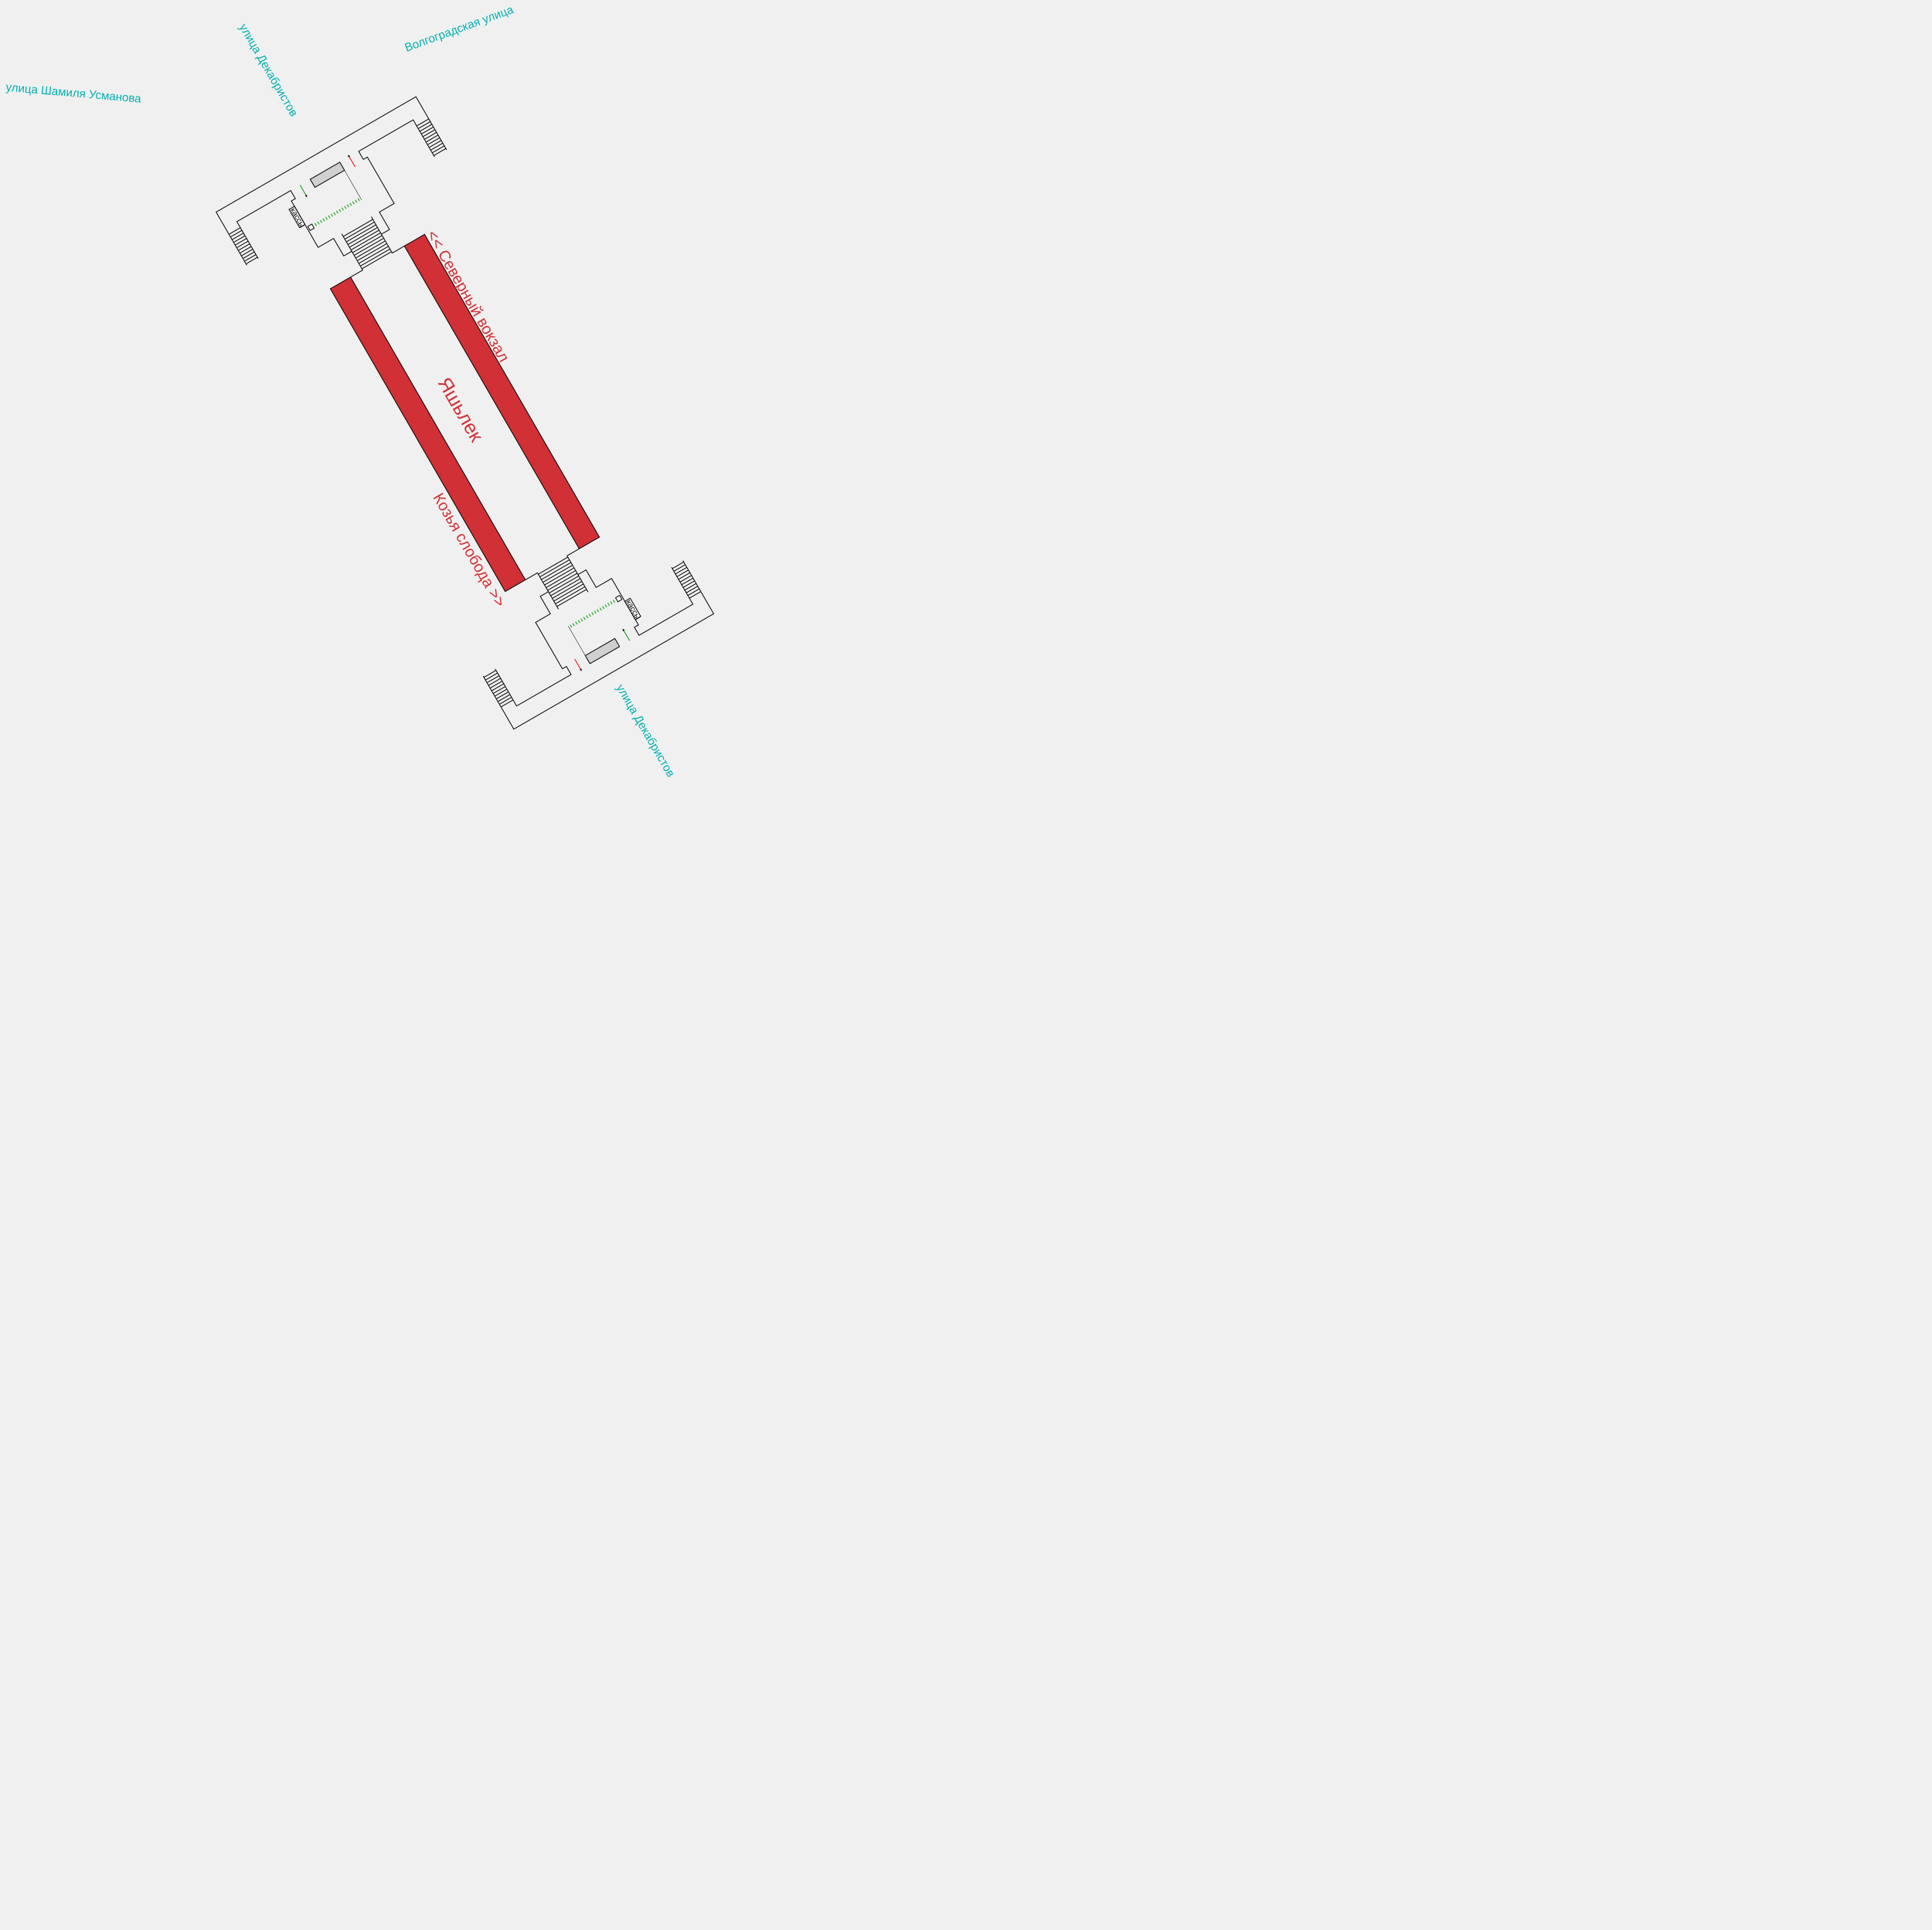
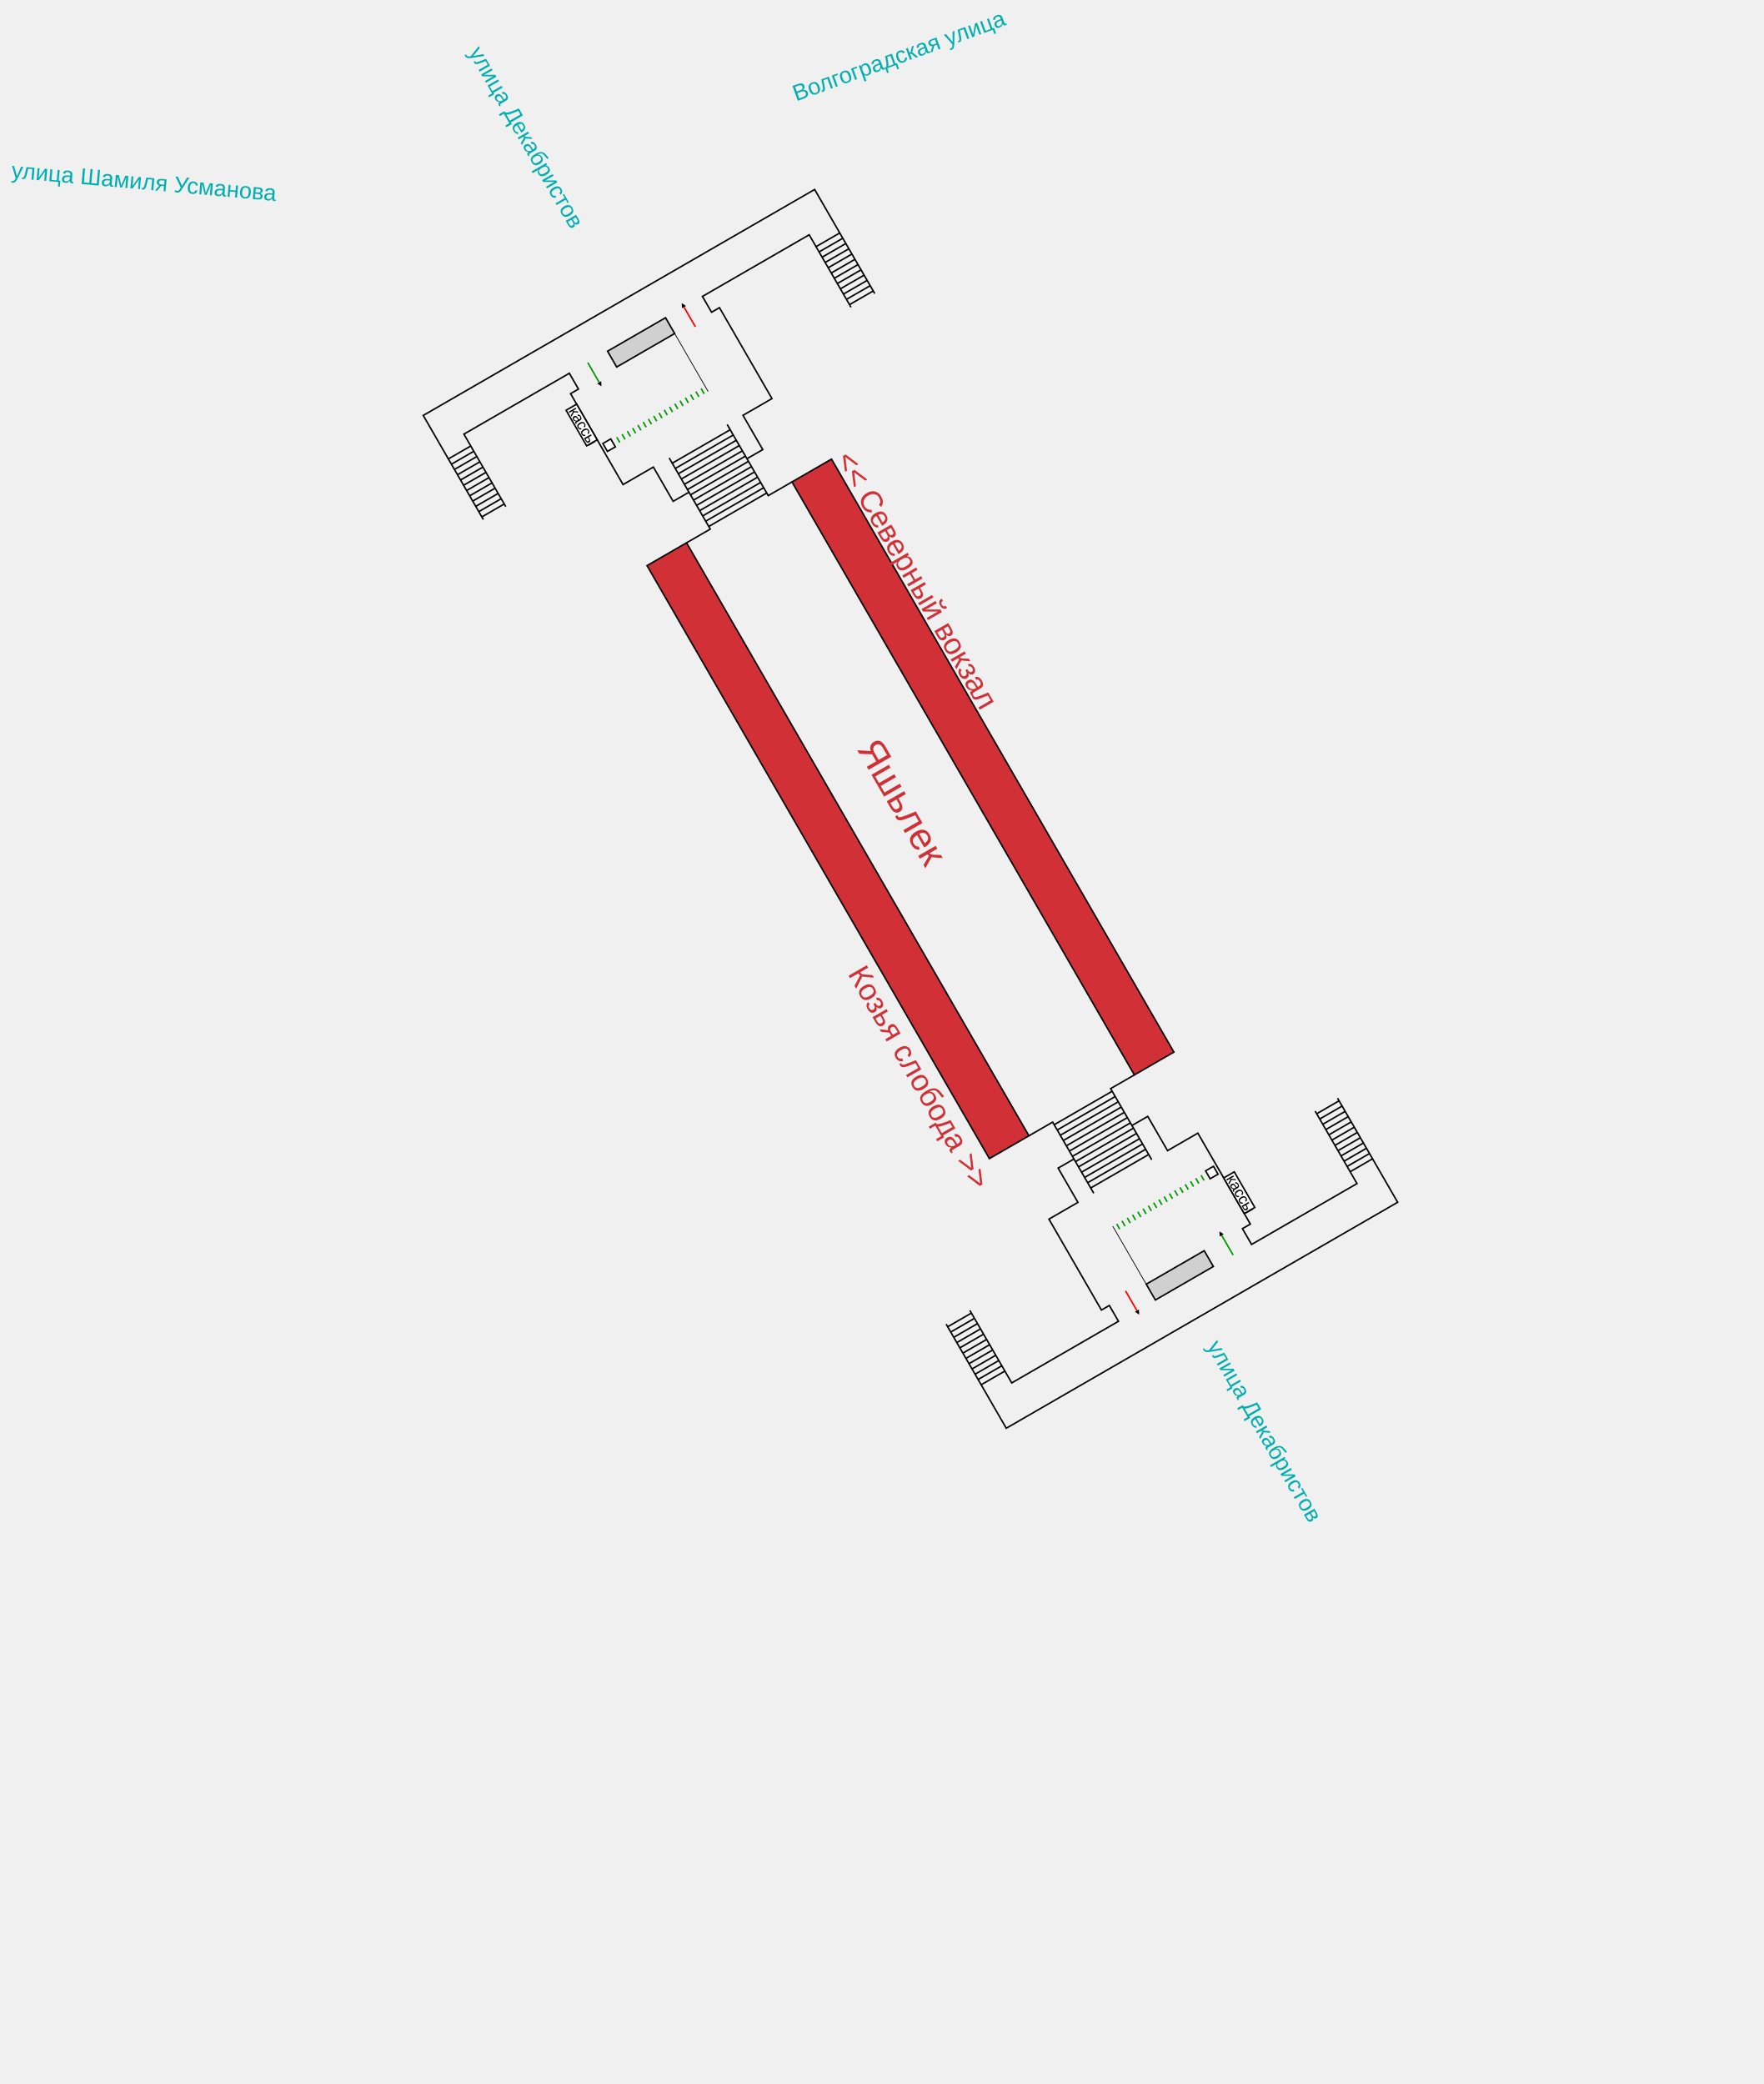
<svg xmlns="http://www.w3.org/2000/svg" baseProfile="full" height="100%" version="1.1" width="100%">
  <defs>
-     <marker id="id83" markerHeight="3" markerUnits="strokeWidth" markerWidth="4" orient="auto" refX="0" refY="5" viewBox="0,0,10,10">
+     <marker id="id10" markerHeight="3" markerUnits="strokeWidth" markerWidth="4" orient="auto" refX="0" refY="5" viewBox="0,0,10,10">
      <path d="M 0 0 L 10 5 L 0 10 z" />
    </marker>
  </defs>
-   <g transform="scale(0.5) rotate(60.0,475,500)">
-     <rect fill="none" height="1000" stroke="none" width="950" x="0" y="0" />
-     <polygon fill="#D03036" points="789,449 789,479 339,479 339,449" stroke="#000000" stroke-width="1" />
-     <polygon fill="#D03036" points="789,369 789,339 339,339 339,369" stroke="#000000" stroke-width="1" />
-     <text fill="#D03036" font-family="Arial" font-size="20" stroke="none" x="637" y="499.0">Козья слобода &gt;&gt;</text>
-     <text fill="#D03036" font-family="Arial" font-size="20" stroke="none" x="340" y="337.0">&lt;&lt; Северный вокзал</text>
-     <text fill="#D03036" font-family="Arial" font-size="25" stroke="none" x="512" y="420.0">Яшьлек</text>
-     <polyline fill="none" points="339,369 339,387 285,387" stroke="#000000" stroke-width="1" />
-     <polyline fill="none" points="285,431 339,431 339,449" stroke="#000000" stroke-width="1" />
-     <polyline fill="none" points="311,387 311,375 285,375 285,353 216,353 216,359 204,359 204,278 259,278" stroke="#000000" stroke-width="1" />
-     <polyline fill="none" points="311,431 311,443 285,443 285,466 216,466 216,460 204,460 204,540 259,540" stroke="#000000" stroke-width="1" />
-     <polyline fill="none" points="259,260 180,260 180,557 259,557" stroke="#000000" stroke-width="1" />
-     <line stroke="#000000" stroke-width="1" x1="337" x2="337" y1="387" y2="431" />
-     <line stroke="#000000" stroke-width="1" x1="333" x2="333" y1="387" y2="431" />
-     <line stroke="#000000" stroke-width="1" x1="329" x2="329" y1="387" y2="431" />
-     <line stroke="#000000" stroke-width="1" x1="325" x2="325" y1="387" y2="431" />
-     <line stroke="#000000" stroke-width="1" x1="321" x2="321" y1="387" y2="431" />
-     <line stroke="#000000" stroke-width="1" x1="317" x2="317" y1="387" y2="431" />
-     <line stroke="#000000" stroke-width="1" x1="313" x2="313" y1="387" y2="431" />
-     <line stroke="#000000" stroke-width="1" x1="309" x2="309" y1="387" y2="431" />
-     <line stroke="#000000" stroke-width="1" x1="305" x2="305" y1="387" y2="431" />
-     <line stroke="#000000" stroke-width="1" x1="301" x2="301" y1="387" y2="431" />
-     <line stroke="#000000" stroke-width="1" x1="297" x2="297" y1="387" y2="431" />
-     <line stroke="#000000" stroke-width="1" x1="293" x2="293" y1="387" y2="431" />
-     <line stroke="#000000" stroke-width="1" x1="289" x2="289" y1="387" y2="431" />
-     <line stroke="#000000" stroke-width="1" x1="257" x2="257" y1="260" y2="278" />
-     <line stroke="#000000" stroke-width="1" x1="253" x2="253" y1="260" y2="278" />
-     <line stroke="#000000" stroke-width="1" x1="249" x2="249" y1="260" y2="278" />
-     <line stroke="#000000" stroke-width="1" x1="245" x2="245" y1="260" y2="278" />
-     <line stroke="#000000" stroke-width="1" x1="241" x2="241" y1="260" y2="278" />
-     <line stroke="#000000" stroke-width="1" x1="237" x2="237" y1="260" y2="278" />
-     <line stroke="#000000" stroke-width="1" x1="233" x2="233" y1="260" y2="278" />
-     <line stroke="#000000" stroke-width="1" x1="229" x2="229" y1="260" y2="278" />
-     <line stroke="#000000" stroke-width="1" x1="225" x2="225" y1="260" y2="278" />
-     <line stroke="#000000" stroke-width="1" x1="221" x2="221" y1="260" y2="278" />
-     <line stroke="#000000" stroke-width="1" x1="217" x2="217" y1="260" y2="278" />
-     <line stroke="#000000" stroke-width="1" x1="213" x2="213" y1="260" y2="278" />
-     <line stroke="#000000" stroke-width="1" x1="257" x2="257" y1="540" y2="557" />
-     <line stroke="#000000" stroke-width="1" x1="253" x2="253" y1="540" y2="557" />
-     <line stroke="#000000" stroke-width="1" x1="249" x2="249" y1="540" y2="557" />
-     <line stroke="#000000" stroke-width="1" x1="245" x2="245" y1="540" y2="557" />
-     <line stroke="#000000" stroke-width="1" x1="241" x2="241" y1="540" y2="557" />
-     <line stroke="#000000" stroke-width="1" x1="237" x2="237" y1="540" y2="557" />
-     <line stroke="#000000" stroke-width="1" x1="233" x2="233" y1="540" y2="557" />
-     <line stroke="#000000" stroke-width="1" x1="229" x2="229" y1="540" y2="557" />
-     <line stroke="#000000" stroke-width="1" x1="225" x2="225" y1="540" y2="557" />
-     <line stroke="#000000" stroke-width="1" x1="221" x2="221" y1="540" y2="557" />
-     <line stroke="#000000" stroke-width="1" x1="217" x2="217" y1="540" y2="557" />
-     <line stroke="#000000" stroke-width="1" x1="213" x2="213" y1="540" y2="557" />
-     <polygon fill="#D0D0D0" points="216,431 216,387 204,387 204,431" stroke="#000000" stroke-width="1" />
-     <polygon fill="#FFFFFF" points="251,474 251,466 224,466 224,474" stroke="#000000" stroke-width="1" />
-     <text fill="#000000" font-family="Arial" font-size="10" stroke="none" x="225" y="473.0">кассы</text>
-     <polygon fill="#FFFFFF" points="261,464 255,464 255,458 261,458" stroke="#000000" stroke-width="1" />
-     <polyline fill="none" points="216,387 260,387" stroke="#000000" stroke-width="0.5" />
-     <line stroke="#009900" stroke-width="1" x1="260" x2="256" y1="390" y2="390" />
-     <line stroke="#009900" stroke-width="1" x1="260" x2="256" y1="394" y2="394" />
-     <line stroke="#009900" stroke-width="1" x1="260" x2="256" y1="398" y2="398" />
-     <line stroke="#009900" stroke-width="1" x1="260" x2="256" y1="402" y2="402" />
-     <line stroke="#009900" stroke-width="1" x1="260" x2="256" y1="406" y2="406" />
-     <line stroke="#009900" stroke-width="1" x1="260" x2="256" y1="410" y2="410" />
-     <line stroke="#009900" stroke-width="1" x1="260" x2="256" y1="414" y2="414" />
-     <line stroke="#009900" stroke-width="1" x1="260" x2="256" y1="418" y2="418" />
-     <line stroke="#009900" stroke-width="1" x1="260" x2="256" y1="422" y2="422" />
-     <line stroke="#009900" stroke-width="1" x1="260" x2="256" y1="426" y2="426" />
-     <line stroke="#009900" stroke-width="1" x1="260" x2="256" y1="430" y2="430" />
-     <line stroke="#009900" stroke-width="1" x1="260" x2="256" y1="434" y2="434" />
-     <line stroke="#009900" stroke-width="1" x1="260" x2="256" y1="438" y2="438" />
-     <line stroke="#009900" stroke-width="1" x1="260" x2="256" y1="442" y2="442" />
-     <line stroke="#009900" stroke-width="1" x1="260" x2="256" y1="446" y2="446" />
-     <line stroke="#009900" stroke-width="1" x1="260" x2="256" y1="450" y2="450" />
-     <line stroke="#009900" stroke-width="1" x1="260" x2="256" y1="454" y2="454" />
-     <polyline fill="none" marker-end="url(#id83)" points="219,373 204,373" stroke="#FF0000" stroke-width="1" />
-     <polyline fill="none" marker-end="url(#id83)" points="204,446 219,446" stroke="#009900" stroke-width="1" />
-     <polyline fill="none" points="789,449 789,431 843,431" stroke="#000000" stroke-width="1" />
-     <polyline fill="none" points="843,387 789,387 789,369" stroke="#000000" stroke-width="1" />
-     <polyline fill="none" points="817,431 817,443 843,443 843,465 912,465 912,459 924,459 924,540 869,540" stroke="#000000" stroke-width="1" />
-     <polyline fill="none" points="817,387 817,375 843,375 843,352 912,352 912,358 924,358 924,278 869,278" stroke="#000000" stroke-width="1" />
-     <polyline fill="none" points="869,558 948,558 948,261 869,261" stroke="#000000" stroke-width="1" />
-     <line stroke="#000000" stroke-width="1" x1="791" x2="791" y1="431" y2="387" />
-     <line stroke="#000000" stroke-width="1" x1="795" x2="795" y1="431" y2="387" />
-     <line stroke="#000000" stroke-width="1" x1="799" x2="799" y1="431" y2="387" />
-     <line stroke="#000000" stroke-width="1" x1="803" x2="803" y1="431" y2="387" />
-     <line stroke="#000000" stroke-width="1" x1="807" x2="807" y1="431" y2="387" />
-     <line stroke="#000000" stroke-width="1" x1="811" x2="811" y1="431" y2="387" />
-     <line stroke="#000000" stroke-width="1" x1="815" x2="815" y1="431" y2="387" />
-     <line stroke="#000000" stroke-width="1" x1="819" x2="819" y1="431" y2="387" />
-     <line stroke="#000000" stroke-width="1" x1="823" x2="823" y1="431" y2="387" />
-     <line stroke="#000000" stroke-width="1" x1="827" x2="827" y1="431" y2="387" />
-     <line stroke="#000000" stroke-width="1" x1="831" x2="831" y1="431" y2="387" />
-     <line stroke="#000000" stroke-width="1" x1="835" x2="835" y1="431" y2="387" />
-     <line stroke="#000000" stroke-width="1" x1="839" x2="839" y1="431" y2="387" />
-     <line stroke="#000000" stroke-width="1" x1="871" x2="871" y1="558" y2="540" />
-     <line stroke="#000000" stroke-width="1" x1="875" x2="875" y1="558" y2="540" />
-     <line stroke="#000000" stroke-width="1" x1="879" x2="879" y1="558" y2="540" />
-     <line stroke="#000000" stroke-width="1" x1="883" x2="883" y1="558" y2="540" />
-     <line stroke="#000000" stroke-width="1" x1="887" x2="887" y1="558" y2="540" />
-     <line stroke="#000000" stroke-width="1" x1="891" x2="891" y1="558" y2="540" />
-     <line stroke="#000000" stroke-width="1" x1="895" x2="895" y1="558" y2="540" />
-     <line stroke="#000000" stroke-width="1" x1="899" x2="899" y1="558" y2="540" />
-     <line stroke="#000000" stroke-width="1" x1="903" x2="903" y1="558" y2="540" />
-     <line stroke="#000000" stroke-width="1" x1="907" x2="907" y1="558" y2="540" />
-     <line stroke="#000000" stroke-width="1" x1="911" x2="911" y1="558" y2="540" />
-     <line stroke="#000000" stroke-width="1" x1="915" x2="915" y1="558" y2="540" />
-     <line stroke="#000000" stroke-width="1" x1="871" x2="871" y1="278" y2="261" />
-     <line stroke="#000000" stroke-width="1" x1="875" x2="875" y1="278" y2="261" />
-     <line stroke="#000000" stroke-width="1" x1="879" x2="879" y1="278" y2="261" />
-     <line stroke="#000000" stroke-width="1" x1="883" x2="883" y1="278" y2="261" />
-     <line stroke="#000000" stroke-width="1" x1="887" x2="887" y1="278" y2="261" />
-     <line stroke="#000000" stroke-width="1" x1="891" x2="891" y1="278" y2="261" />
-     <line stroke="#000000" stroke-width="1" x1="895" x2="895" y1="278" y2="261" />
-     <line stroke="#000000" stroke-width="1" x1="899" x2="899" y1="278" y2="261" />
-     <line stroke="#000000" stroke-width="1" x1="903" x2="903" y1="278" y2="261" />
-     <line stroke="#000000" stroke-width="1" x1="907" x2="907" y1="278" y2="261" />
-     <line stroke="#000000" stroke-width="1" x1="911" x2="911" y1="278" y2="261" />
-     <line stroke="#000000" stroke-width="1" x1="915" x2="915" y1="278" y2="261" />
-     <polygon fill="#D0D0D0" points="912,387 912,431 924,431 924,387" stroke="#000000" stroke-width="1" />
-     <polygon fill="#FFFFFF" points="877,344 877,352 904,352 904,344" stroke="#000000" stroke-width="1" />
-     <text fill="#000000" font-family="Arial" font-size="10" stroke="none" x="878" y="351.0">кассы</text>
-     <polygon fill="#FFFFFF" points="867,354 873,354 873,360 867,360" stroke="#000000" stroke-width="1" />
-     <polyline fill="none" points="912,431 868,431" stroke="#000000" stroke-width="0.5" />
-     <line stroke="#009900" stroke-width="1" x1="868" x2="872" y1="428" y2="428" />
-     <line stroke="#009900" stroke-width="1" x1="868" x2="872" y1="424" y2="424" />
-     <line stroke="#009900" stroke-width="1" x1="868" x2="872" y1="420" y2="420" />
-     <line stroke="#009900" stroke-width="1" x1="868" x2="872" y1="416" y2="416" />
-     <line stroke="#009900" stroke-width="1" x1="868" x2="872" y1="412" y2="412" />
-     <line stroke="#009900" stroke-width="1" x1="868" x2="872" y1="408" y2="408" />
-     <line stroke="#009900" stroke-width="1" x1="868" x2="872" y1="404" y2="404" />
-     <line stroke="#009900" stroke-width="1" x1="868" x2="872" y1="400" y2="400" />
-     <line stroke="#009900" stroke-width="1" x1="868" x2="872" y1="396" y2="396" />
-     <line stroke="#009900" stroke-width="1" x1="868" x2="872" y1="392" y2="392" />
-     <line stroke="#009900" stroke-width="1" x1="868" x2="872" y1="388" y2="388" />
-     <line stroke="#009900" stroke-width="1" x1="868" x2="872" y1="384" y2="384" />
-     <line stroke="#009900" stroke-width="1" x1="868" x2="872" y1="380" y2="380" />
-     <line stroke="#009900" stroke-width="1" x1="868" x2="872" y1="376" y2="376" />
-     <line stroke="#009900" stroke-width="1" x1="868" x2="872" y1="372" y2="372" />
-     <line stroke="#009900" stroke-width="1" x1="868" x2="872" y1="368" y2="368" />
-     <line stroke="#009900" stroke-width="1" x1="868" x2="872" y1="364" y2="364" />
-     <polyline fill="none" marker-end="url(#id83)" points="909,445 924,445" stroke="#FF0000" stroke-width="1" />
-     <polyline fill="none" marker-end="url(#id83)" points="924,372 909,372" stroke="#009900" stroke-width="1" />
-     <text fill="#00AFAF" font-family="Arial" font-size="15" stroke="none" transform="rotate(-55.0,-103,705)" x="-103" y="720.0">улица Шамиля Усманова</text>
-     <text fill="#00AFAF" font-family="Arial" font-size="15" stroke="none" transform="rotate(-80.0,109,239)" x="109" y="254.0">Волгоградская улица</text>
-     <text fill="#00AFAF" font-family="Arial" font-size="15" stroke="none" x="967" y="417.0">улица Декабристов</text>
-     <text fill="#00AFAF" font-family="Arial" font-size="15" stroke="none" x="-12" y="412.0">улица Декабристов</text>
+   <g>
+     <rect fill="none" height="1000" stroke="none" stroke-width="0" width="950" x="0" y="0" />
+     <g transform="rotate(60.0,475,500)">
+       <polygon fill="#d03036" points="789,449 789,479 339,479 339,449" stroke="#000000" stroke-width="1" />
+       <polygon fill="#d03036" points="789,369 789,339 339,339 339,369" stroke="#000000" stroke-width="1" />
+       <text fill="#d03036" font-family="Arial" font-size="20" stroke="none" stroke-width="0" x="637" y="499.0">Козья слобода &gt;&gt;</text>
+       <text fill="#d03036" font-family="Arial" font-size="20" stroke="none" stroke-width="0" x="340" y="337.0">&lt;&lt; Северный вокзал</text>
+       <text fill="#d03036" font-family="Arial" font-size="25" stroke="none" stroke-width="0" x="512" y="420.0">Яшьлек</text>
+       <polyline fill="none" points="339,369 339,387 285,387" stroke="#000000" stroke-width="1" />
+       <polyline fill="none" points="285,431 339,431 339,449" stroke="#000000" stroke-width="1" />
+       <polyline fill="none" points="311,387 311,375 285,375 285,353 216,353 216,359 204,359 204,278 259,278" stroke="#000000" stroke-width="1" />
+       <polyline fill="none" points="311,431 311,443 285,443 285,466 216,466 216,460 204,460 204,540 259,540" stroke="#000000" stroke-width="1" />
+       <polyline fill="none" points="259,260 180,260 180,557 259,557" stroke="#000000" stroke-width="1" />
+       <line stroke="#000000" stroke-width="1" x1="337" x2="337" y1="387" y2="431" />
+       <line stroke="#000000" stroke-width="1" x1="333" x2="333" y1="387" y2="431" />
+       <line stroke="#000000" stroke-width="1" x1="329" x2="329" y1="387" y2="431" />
+       <line stroke="#000000" stroke-width="1" x1="325" x2="325" y1="387" y2="431" />
+       <line stroke="#000000" stroke-width="1" x1="321" x2="321" y1="387" y2="431" />
+       <line stroke="#000000" stroke-width="1" x1="317" x2="317" y1="387" y2="431" />
+       <line stroke="#000000" stroke-width="1" x1="313" x2="313" y1="387" y2="431" />
+       <line stroke="#000000" stroke-width="1" x1="309" x2="309" y1="387" y2="431" />
+       <line stroke="#000000" stroke-width="1" x1="305" x2="305" y1="387" y2="431" />
+       <line stroke="#000000" stroke-width="1" x1="301" x2="301" y1="387" y2="431" />
+       <line stroke="#000000" stroke-width="1" x1="297" x2="297" y1="387" y2="431" />
+       <line stroke="#000000" stroke-width="1" x1="293" x2="293" y1="387" y2="431" />
+       <line stroke="#000000" stroke-width="1" x1="289" x2="289" y1="387" y2="431" />
+       <line stroke="#000000" stroke-width="1" x1="257" x2="257" y1="260" y2="278" />
+       <line stroke="#000000" stroke-width="1" x1="253" x2="253" y1="260" y2="278" />
+       <line stroke="#000000" stroke-width="1" x1="249" x2="249" y1="260" y2="278" />
+       <line stroke="#000000" stroke-width="1" x1="245" x2="245" y1="260" y2="278" />
+       <line stroke="#000000" stroke-width="1" x1="241" x2="241" y1="260" y2="278" />
+       <line stroke="#000000" stroke-width="1" x1="237" x2="237" y1="260" y2="278" />
+       <line stroke="#000000" stroke-width="1" x1="233" x2="233" y1="260" y2="278" />
+       <line stroke="#000000" stroke-width="1" x1="229" x2="229" y1="260" y2="278" />
+       <line stroke="#000000" stroke-width="1" x1="225" x2="225" y1="260" y2="278" />
+       <line stroke="#000000" stroke-width="1" x1="221" x2="221" y1="260" y2="278" />
+       <line stroke="#000000" stroke-width="1" x1="217" x2="217" y1="260" y2="278" />
+       <line stroke="#000000" stroke-width="1" x1="213" x2="213" y1="260" y2="278" />
+       <line stroke="#000000" stroke-width="1" x1="257" x2="257" y1="540" y2="557" />
+       <line stroke="#000000" stroke-width="1" x1="253" x2="253" y1="540" y2="557" />
+       <line stroke="#000000" stroke-width="1" x1="249" x2="249" y1="540" y2="557" />
+       <line stroke="#000000" stroke-width="1" x1="245" x2="245" y1="540" y2="557" />
+       <line stroke="#000000" stroke-width="1" x1="241" x2="241" y1="540" y2="557" />
+       <line stroke="#000000" stroke-width="1" x1="237" x2="237" y1="540" y2="557" />
+       <line stroke="#000000" stroke-width="1" x1="233" x2="233" y1="540" y2="557" />
+       <line stroke="#000000" stroke-width="1" x1="229" x2="229" y1="540" y2="557" />
+       <line stroke="#000000" stroke-width="1" x1="225" x2="225" y1="540" y2="557" />
+       <line stroke="#000000" stroke-width="1" x1="221" x2="221" y1="540" y2="557" />
+       <line stroke="#000000" stroke-width="1" x1="217" x2="217" y1="540" y2="557" />
+       <line stroke="#000000" stroke-width="1" x1="213" x2="213" y1="540" y2="557" />
+       <polygon fill="#d0d0d0" points="216,431 216,387 204,387 204,431" stroke="#000000" stroke-width="1" />
+       <polygon fill="#ffffff" points="251,474 251,466 224,466 224,474" stroke="#000000" stroke-width="1" />
+       <text fill="#000000" font-family="Arial" font-size="10" stroke="none" stroke-width="0" x="225" y="473.0">кассы</text>
+       <polygon fill="#ffffff" points="261,464 255,464 255,458 261,458" stroke="#000000" stroke-width="1" />
+       <polyline fill="none" points="216,387 260,387" stroke="#000000" stroke-width="0.5" />
+       <line stroke="#009900" stroke-width="1" x1="260" x2="256" y1="390" y2="390" />
+       <line stroke="#009900" stroke-width="1" x1="260" x2="256" y1="394" y2="394" />
+       <line stroke="#009900" stroke-width="1" x1="260" x2="256" y1="398" y2="398" />
+       <line stroke="#009900" stroke-width="1" x1="260" x2="256" y1="402" y2="402" />
+       <line stroke="#009900" stroke-width="1" x1="260" x2="256" y1="406" y2="406" />
+       <line stroke="#009900" stroke-width="1" x1="260" x2="256" y1="410" y2="410" />
+       <line stroke="#009900" stroke-width="1" x1="260" x2="256" y1="414" y2="414" />
+       <line stroke="#009900" stroke-width="1" x1="260" x2="256" y1="418" y2="418" />
+       <line stroke="#009900" stroke-width="1" x1="260" x2="256" y1="422" y2="422" />
+       <line stroke="#009900" stroke-width="1" x1="260" x2="256" y1="426" y2="426" />
+       <line stroke="#009900" stroke-width="1" x1="260" x2="256" y1="430" y2="430" />
+       <line stroke="#009900" stroke-width="1" x1="260" x2="256" y1="434" y2="434" />
+       <line stroke="#009900" stroke-width="1" x1="260" x2="256" y1="438" y2="438" />
+       <line stroke="#009900" stroke-width="1" x1="260" x2="256" y1="442" y2="442" />
+       <line stroke="#009900" stroke-width="1" x1="260" x2="256" y1="446" y2="446" />
+       <line stroke="#009900" stroke-width="1" x1="260" x2="256" y1="450" y2="450" />
+       <line stroke="#009900" stroke-width="1" x1="260" x2="256" y1="454" y2="454" />
+       <polyline fill="none" marker-end="url(#id10)" points="219,373 204,373" stroke="#ff0000" stroke-width="1" />
+       <polyline fill="none" marker-end="url(#id10)" points="204,446 219,446" stroke="#009900" stroke-width="1" />
+       <polyline fill="none" points="789,449 789,431 843,431" stroke="#000000" stroke-width="1" />
+       <polyline fill="none" points="843,387 789,387 789,369" stroke="#000000" stroke-width="1" />
+       <polyline fill="none" points="817,431 817,443 843,443 843,465 912,465 912,459 924,459 924,540 869,540" stroke="#000000" stroke-width="1" />
+       <polyline fill="none" points="817,387 817,375 843,375 843,352 912,352 912,358 924,358 924,278 869,278" stroke="#000000" stroke-width="1" />
+       <polyline fill="none" points="869,558 948,558 948,261 869,261" stroke="#000000" stroke-width="1" />
+       <line stroke="#000000" stroke-width="1" x1="791" x2="791" y1="431" y2="387" />
+       <line stroke="#000000" stroke-width="1" x1="795" x2="795" y1="431" y2="387" />
+       <line stroke="#000000" stroke-width="1" x1="799" x2="799" y1="431" y2="387" />
+       <line stroke="#000000" stroke-width="1" x1="803" x2="803" y1="431" y2="387" />
+       <line stroke="#000000" stroke-width="1" x1="807" x2="807" y1="431" y2="387" />
+       <line stroke="#000000" stroke-width="1" x1="811" x2="811" y1="431" y2="387" />
+       <line stroke="#000000" stroke-width="1" x1="815" x2="815" y1="431" y2="387" />
+       <line stroke="#000000" stroke-width="1" x1="819" x2="819" y1="431" y2="387" />
+       <line stroke="#000000" stroke-width="1" x1="823" x2="823" y1="431" y2="387" />
+       <line stroke="#000000" stroke-width="1" x1="827" x2="827" y1="431" y2="387" />
+       <line stroke="#000000" stroke-width="1" x1="831" x2="831" y1="431" y2="387" />
+       <line stroke="#000000" stroke-width="1" x1="835" x2="835" y1="431" y2="387" />
+       <line stroke="#000000" stroke-width="1" x1="839" x2="839" y1="431" y2="387" />
+       <line stroke="#000000" stroke-width="1" x1="871" x2="871" y1="558" y2="540" />
+       <line stroke="#000000" stroke-width="1" x1="875" x2="875" y1="558" y2="540" />
+       <line stroke="#000000" stroke-width="1" x1="879" x2="879" y1="558" y2="540" />
+       <line stroke="#000000" stroke-width="1" x1="883" x2="883" y1="558" y2="540" />
+       <line stroke="#000000" stroke-width="1" x1="887" x2="887" y1="558" y2="540" />
+       <line stroke="#000000" stroke-width="1" x1="891" x2="891" y1="558" y2="540" />
+       <line stroke="#000000" stroke-width="1" x1="895" x2="895" y1="558" y2="540" />
+       <line stroke="#000000" stroke-width="1" x1="899" x2="899" y1="558" y2="540" />
+       <line stroke="#000000" stroke-width="1" x1="903" x2="903" y1="558" y2="540" />
+       <line stroke="#000000" stroke-width="1" x1="907" x2="907" y1="558" y2="540" />
+       <line stroke="#000000" stroke-width="1" x1="911" x2="911" y1="558" y2="540" />
+       <line stroke="#000000" stroke-width="1" x1="915" x2="915" y1="558" y2="540" />
+       <line stroke="#000000" stroke-width="1" x1="871" x2="871" y1="278" y2="261" />
+       <line stroke="#000000" stroke-width="1" x1="875" x2="875" y1="278" y2="261" />
+       <line stroke="#000000" stroke-width="1" x1="879" x2="879" y1="278" y2="261" />
+       <line stroke="#000000" stroke-width="1" x1="883" x2="883" y1="278" y2="261" />
+       <line stroke="#000000" stroke-width="1" x1="887" x2="887" y1="278" y2="261" />
+       <line stroke="#000000" stroke-width="1" x1="891" x2="891" y1="278" y2="261" />
+       <line stroke="#000000" stroke-width="1" x1="895" x2="895" y1="278" y2="261" />
+       <line stroke="#000000" stroke-width="1" x1="899" x2="899" y1="278" y2="261" />
+       <line stroke="#000000" stroke-width="1" x1="903" x2="903" y1="278" y2="261" />
+       <line stroke="#000000" stroke-width="1" x1="907" x2="907" y1="278" y2="261" />
+       <line stroke="#000000" stroke-width="1" x1="911" x2="911" y1="278" y2="261" />
+       <line stroke="#000000" stroke-width="1" x1="915" x2="915" y1="278" y2="261" />
+       <polygon fill="#d0d0d0" points="912,387 912,431 924,431 924,387" stroke="#000000" stroke-width="1" />
+       <polygon fill="#ffffff" points="877,344 877,352 904,352 904,344" stroke="#000000" stroke-width="1" />
+       <text fill="#000000" font-family="Arial" font-size="10" stroke="none" stroke-width="0" x="878" y="351.0">кассы</text>
+       <polygon fill="#ffffff" points="867,354 873,354 873,360 867,360" stroke="#000000" stroke-width="1" />
+       <polyline fill="none" points="912,431 868,431" stroke="#000000" stroke-width="0.5" />
+       <line stroke="#009900" stroke-width="1" x1="868" x2="872" y1="428" y2="428" />
+       <line stroke="#009900" stroke-width="1" x1="868" x2="872" y1="424" y2="424" />
+       <line stroke="#009900" stroke-width="1" x1="868" x2="872" y1="420" y2="420" />
+       <line stroke="#009900" stroke-width="1" x1="868" x2="872" y1="416" y2="416" />
+       <line stroke="#009900" stroke-width="1" x1="868" x2="872" y1="412" y2="412" />
+       <line stroke="#009900" stroke-width="1" x1="868" x2="872" y1="408" y2="408" />
+       <line stroke="#009900" stroke-width="1" x1="868" x2="872" y1="404" y2="404" />
+       <line stroke="#009900" stroke-width="1" x1="868" x2="872" y1="400" y2="400" />
+       <line stroke="#009900" stroke-width="1" x1="868" x2="872" y1="396" y2="396" />
+       <line stroke="#009900" stroke-width="1" x1="868" x2="872" y1="392" y2="392" />
+       <line stroke="#009900" stroke-width="1" x1="868" x2="872" y1="388" y2="388" />
+       <line stroke="#009900" stroke-width="1" x1="868" x2="872" y1="384" y2="384" />
+       <line stroke="#009900" stroke-width="1" x1="868" x2="872" y1="380" y2="380" />
+       <line stroke="#009900" stroke-width="1" x1="868" x2="872" y1="376" y2="376" />
+       <line stroke="#009900" stroke-width="1" x1="868" x2="872" y1="372" y2="372" />
+       <line stroke="#009900" stroke-width="1" x1="868" x2="872" y1="368" y2="368" />
+       <line stroke="#009900" stroke-width="1" x1="868" x2="872" y1="364" y2="364" />
+       <polyline fill="none" marker-end="url(#id10)" points="909,445 924,445" stroke="#ff0000" stroke-width="1" />
+       <polyline fill="none" marker-end="url(#id10)" points="924,372 909,372" stroke="#009900" stroke-width="1" />
+       <text fill="#00afaf" font-family="Arial" font-size="15" stroke="none" stroke-width="0" transform="rotate(-55.0,-103,705)" x="-103" y="720.0">улица Шамиля Усманова</text>
+       <text fill="#00afaf" font-family="Arial" font-size="15" stroke="none" stroke-width="0" transform="rotate(-80.0,109,239)" x="109" y="254.0">Волгоградская улица</text>
+       <text fill="#00afaf" font-family="Arial" font-size="15" stroke="none" stroke-width="0" x="967" y="417.0">улица Декабристов</text>
+       <text fill="#00afaf" font-family="Arial" font-size="15" stroke="none" stroke-width="0" x="-12" y="412.0">улица Декабристов</text>
+     </g>
  </g>
</svg>
